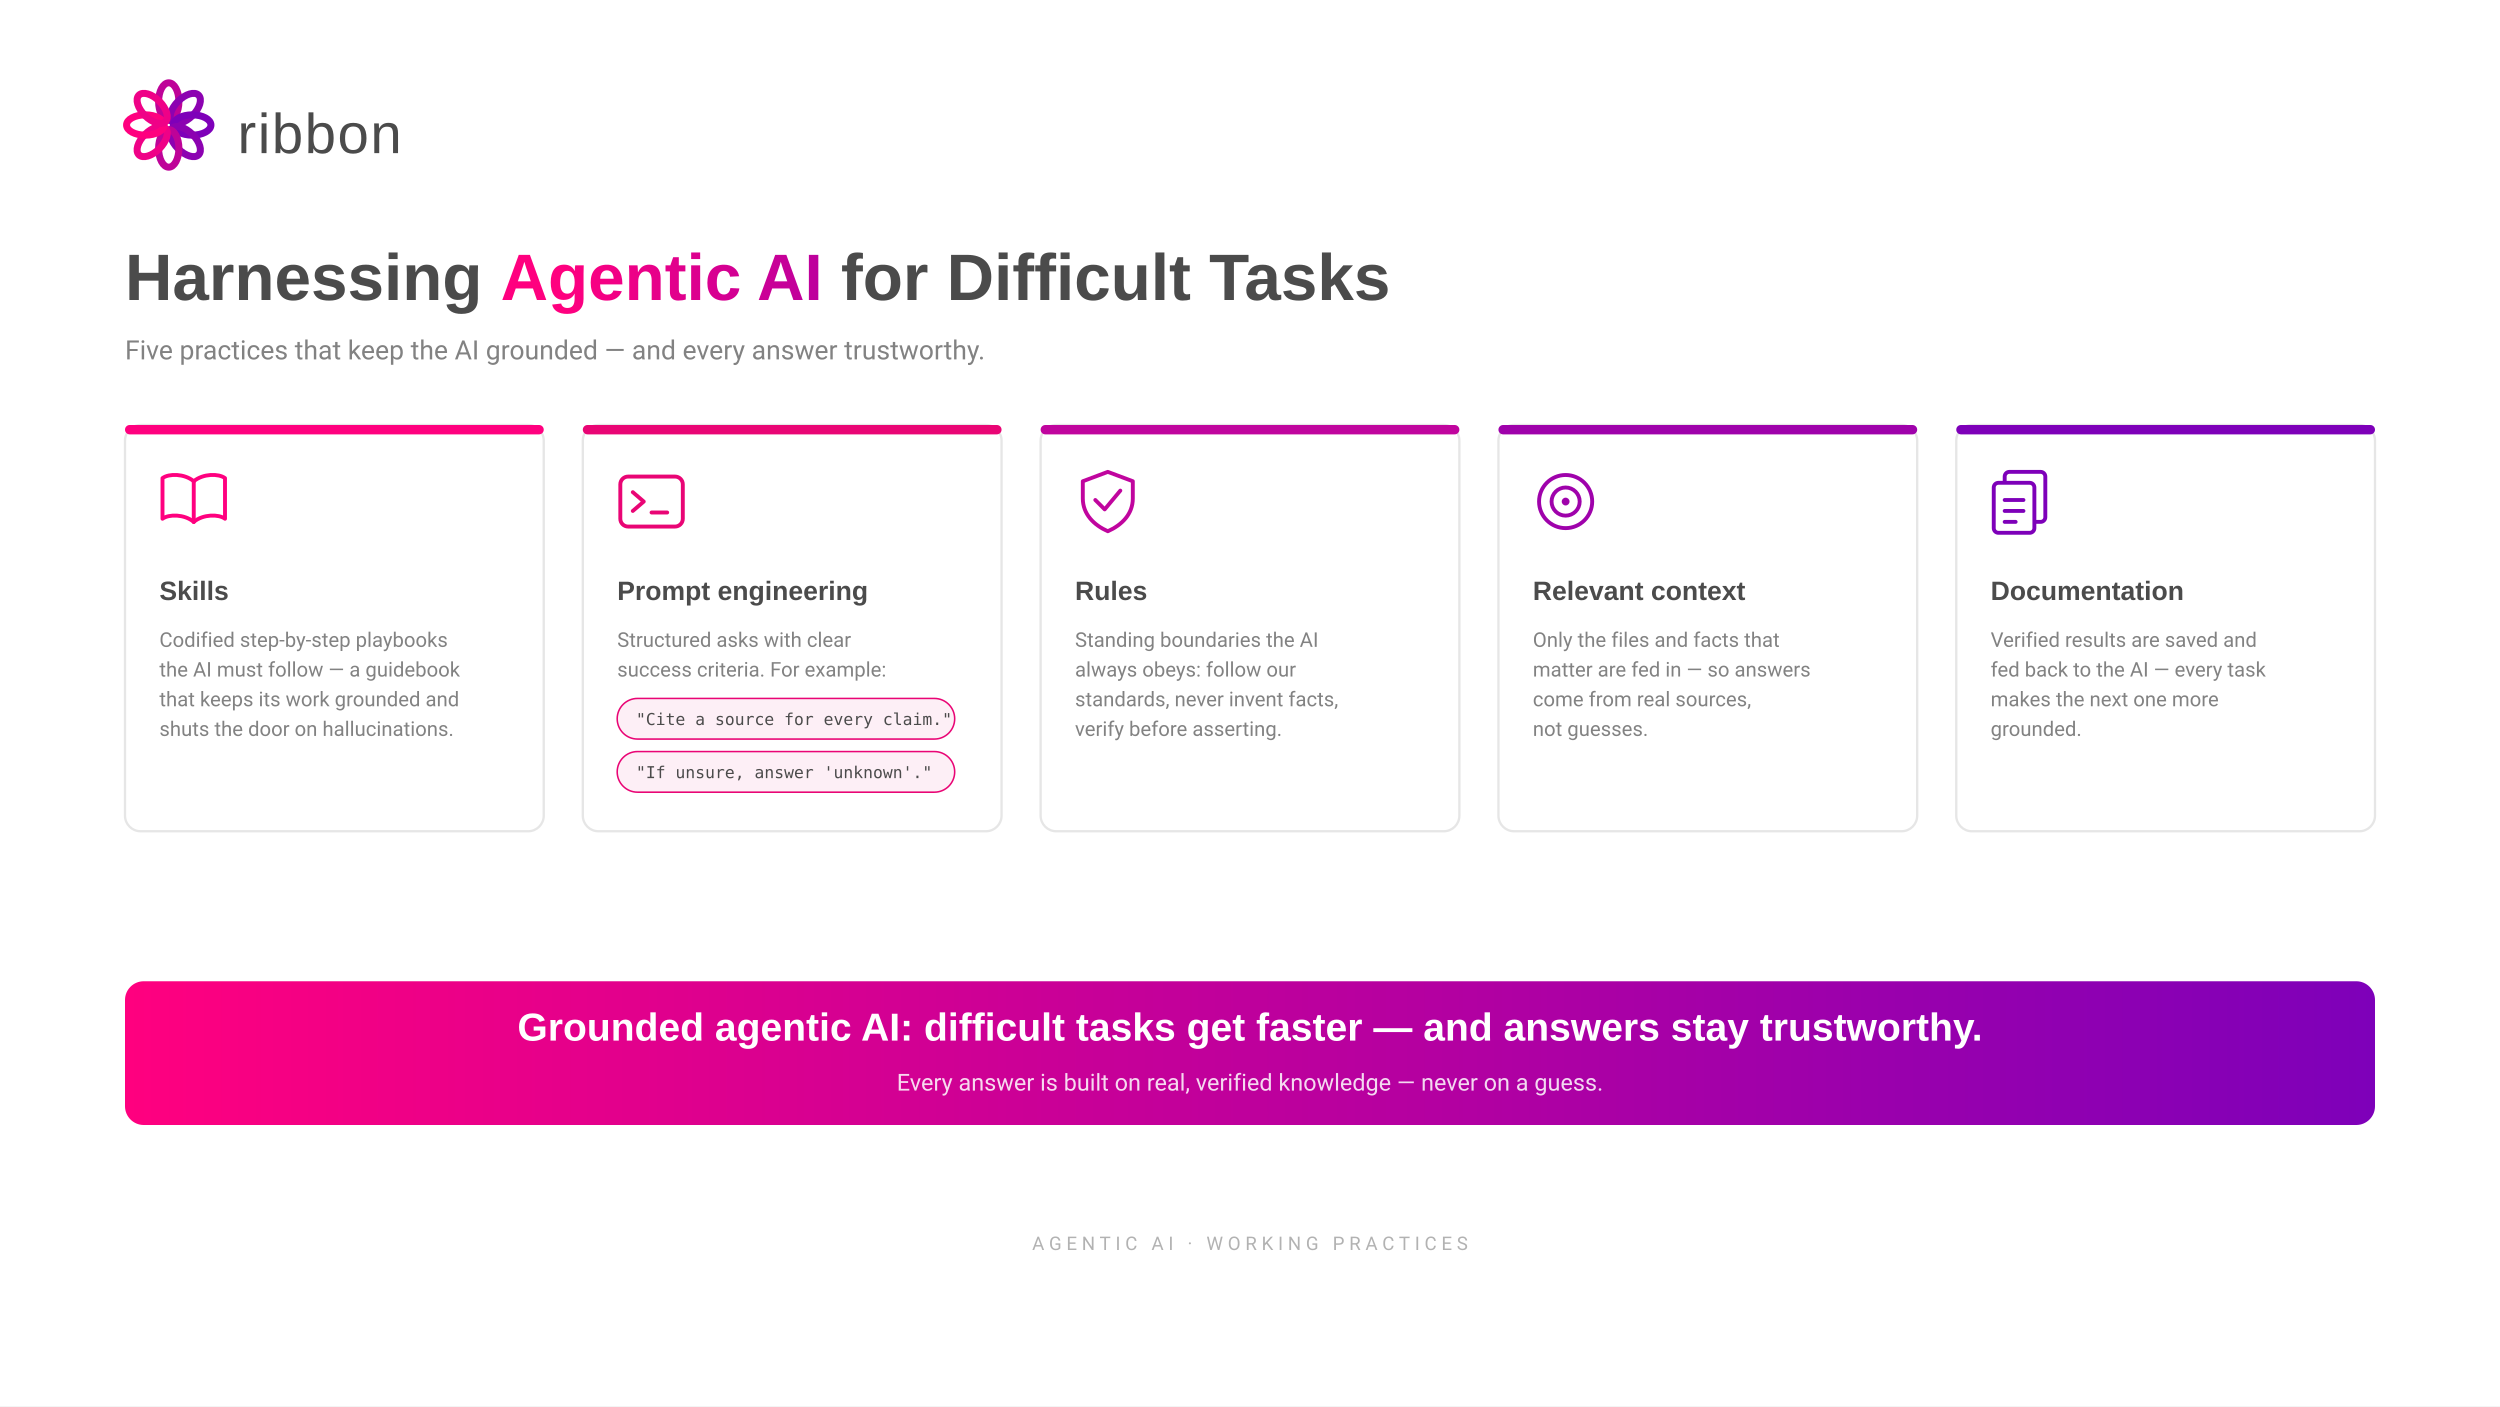
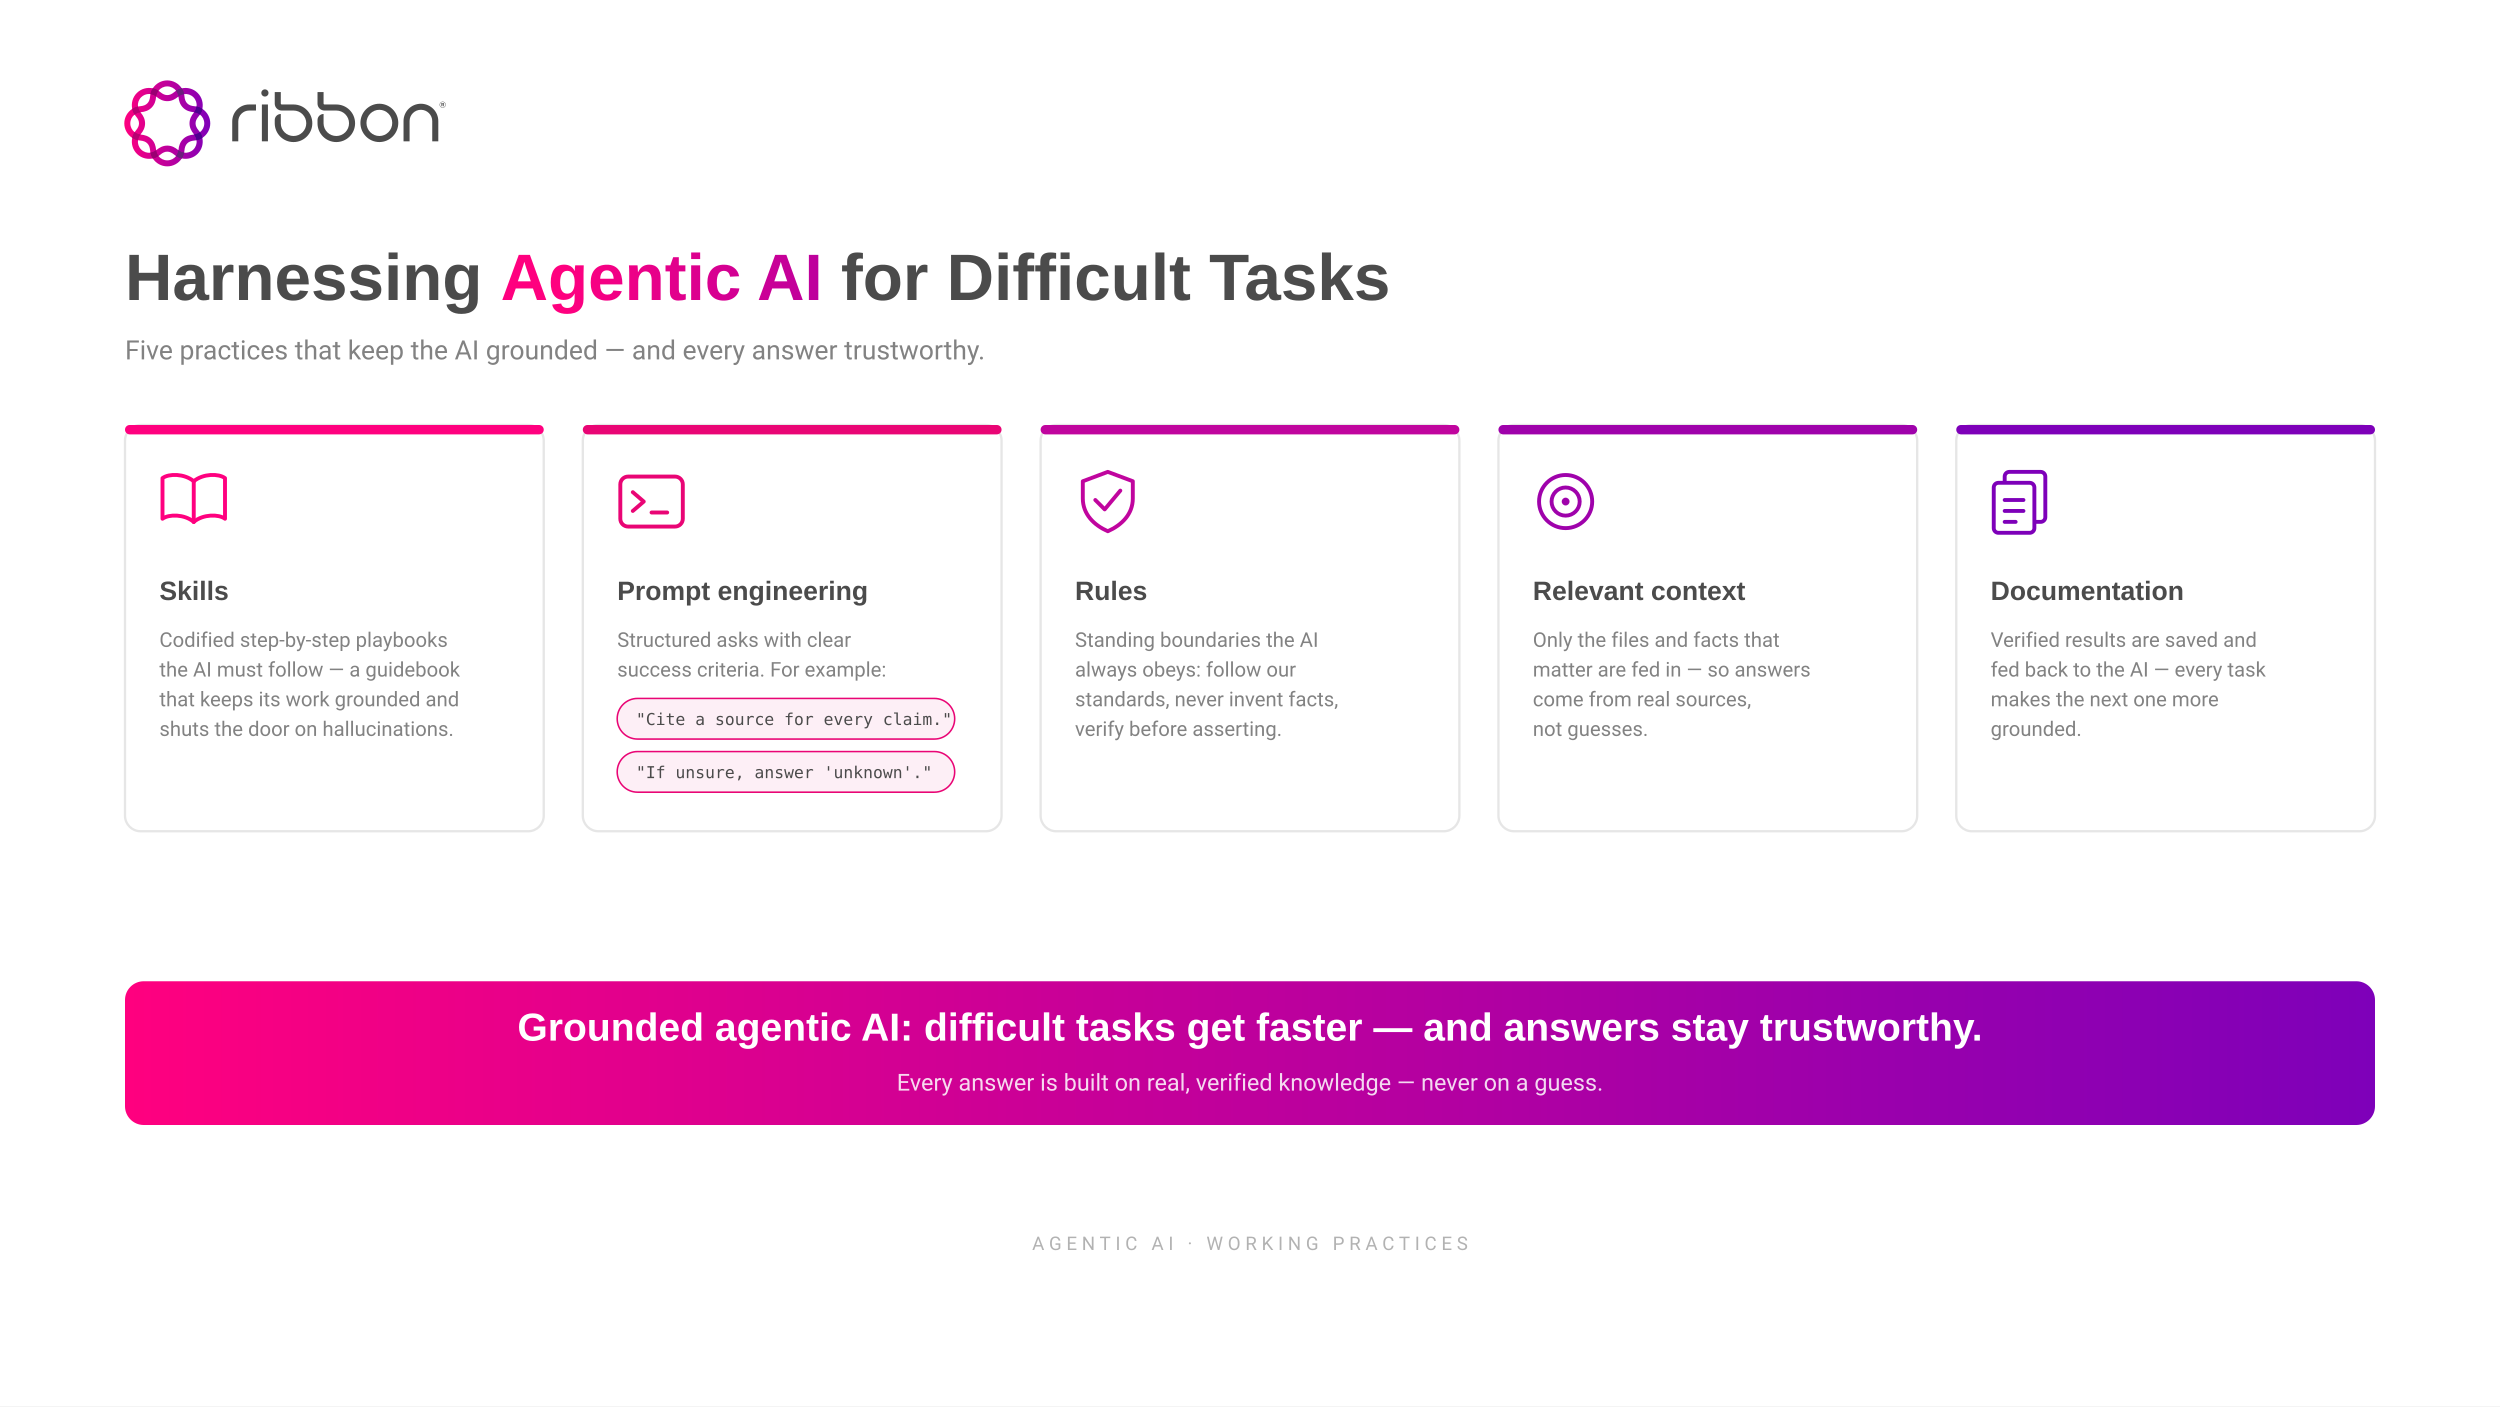
<svg xmlns="http://www.w3.org/2000/svg" width="1600" height="900" viewBox="0 0 1600 900" role="img" aria-label="Harnessing agentic AI for difficult tasks — five practices that keep AI grounded: skills, prompt engineering, rules, relevant context, documentation">
  <defs>
-     <linearGradient id="gradRing" x1="0" y1="0" x2="56" y2="56" gradientUnits="userSpaceOnUse">
-       <stop offset="0" stop-color="#FF007F" />
-       <stop offset="1" stop-color="#7E00B9" />
-     </linearGradient>
    <linearGradient id="gradTitle" x1="360" y1="0" x2="680" y2="0" gradientUnits="userSpaceOnUse">
      <stop offset="0" stop-color="#FF007F" />
      <stop offset="1" stop-color="#7E00B9" />
    </linearGradient>
    <linearGradient id="gradBar" x1="80" y1="0" x2="1520" y2="0" gradientUnits="userSpaceOnUse">
      <stop offset="0" stop-color="#FF007F" />
      <stop offset="1" stop-color="#7E00B9" />
    </linearGradient>
  </defs>
  <style>
    .head { font-family: Montserrat, "Segoe UI", Arial, Helvetica, sans-serif; }
    .body { font-family: Roboto, Arial, Helvetica, sans-serif; }
    .mono { font-family: "SF Mono", Menlo, Consolas, monospace; }
-     .wordmark { font-family: "Arial Rounded MT Bold", Montserrat, Arial, sans-serif; }
  </style>
  <rect width="1600" height="900" fill="#FFFFFF" />
-   <g transform="translate(80,52)">
-     <g transform="rotate(0 28 28)">
-       <ellipse cx="28" cy="13" rx="6.5" ry="12" fill="none" stroke="#BE0398" stroke-width="4.5" />
+   <svg x="56" y="28" width="248" height="102" viewBox="0 0 1222 502">
+     <style type="text/css">
+ 	.st0{fill:#4B4B4B;}
+ 	.st1{fill:url(#SVGID_1_);}
+ 	.st2{fill:#4E008F;}
+ 	.st3{fill:#9A0072;}
+ 	.st4{fill:#6B1E7D;}
+ 	.st5{fill:#B70071;}
+ </style>
+     <g>
+       <g>
+         <path class="st0" d="M920.37,309.72c-8.07,0-15.91-1.61-23.29-4.77c-7.12-3.05-13.5-7.42-18.98-12.97    c-5.47-5.55-9.77-12.01-12.77-19.2c-3.1-7.44-4.68-15.34-4.68-23.48c0-8.14,1.57-16.03,4.68-23.48c3-7.19,7.3-13.65,12.77-19.2    c5.48-5.56,11.87-9.92,18.98-12.97c7.38-3.17,15.22-4.77,23.29-4.77c8.07,0,15.91,1.61,23.29,4.77    c7.12,3.05,13.5,7.42,18.98,12.97c5.47,5.55,9.77,12.01,12.77,19.2c3.1,7.44,4.68,15.34,4.68,23.48c0,8.14-1.57,16.03-4.68,23.48    c-3,7.19-7.3,13.65-12.77,19.2c-5.48,5.56-11.87,9.92-18.98,12.97C936.28,308.12,928.44,309.72,920.37,309.72z M920.37,207.98    c-10.82,0-21.01,4.28-28.68,12.06c-7.7,7.81-11.94,18.2-11.94,29.26c0,11.06,4.24,21.45,11.94,29.26    c7.67,7.77,17.85,12.06,28.68,12.06s21.01-4.28,28.68-12.06c7.7-7.81,11.94-18.2,11.94-29.26c0-11.06-4.24-21.45-11.94-29.26    C941.38,212.26,931.19,207.98,920.37,207.98z" />
+         <path class="st0" d="M1087.15,307.39l0-63.87c0-9.49-3.71-18.41-10.45-25.12c-6.75-6.72-15.72-10.42-25.27-10.42    s-18.52,3.7-25.27,10.42c-6.74,6.71-10.45,15.63-10.45,25.12l0,63.87l-19.1,0l0-63.87c0-7.38,1.45-14.54,4.32-21.28    c2.76-6.51,6.72-12.35,11.75-17.36c5.03-5.01,10.89-8.95,17.42-11.7c6.76-2.85,13.94-4.29,21.33-4.29    c7.39,0,14.57,1.44,21.33,4.29c6.53,2.75,12.39,6.69,17.42,11.7c5.03,5.01,8.99,10.86,11.75,17.36    c2.86,6.75,4.32,13.91,4.32,21.28l0,63.87L1087.15,307.39z" />
+         <rect x="549.91" y="191.22" class="st0" width="19.1" height="116.17" />
+         <circle class="st0" cx="559.46" cy="154.87" r="11.43" />
+         <path class="st0" d="M475.5,307.39h-19.1v-62.87c0-7.19,1.41-14.17,4.19-20.75c2.69-6.35,6.53-12.05,11.42-16.94    c4.89-4.89,10.59-8.73,16.94-11.42c6.58-2.78,13.56-4.19,20.75-4.19h21.64v19.1h-21.64c-18.86,0-34.2,15.34-34.2,34.2V307.39z" />
+         <path class="st0" d="M704.31,227.4c-2.98-7.06-7.26-13.39-12.69-18.83c-5.44-5.44-11.77-9.71-18.83-12.69    c-7.31-3.09-15.07-4.66-23.07-4.66h-37.33c-1.55,0-2.82-1.26-2.82-2.81l0.03-36.31l-19.1-0.02l-0.03,36.32    c0,12.08,9.83,21.92,21.92,21.92h37.33c10.73,0,20.81,4.18,28.39,11.76c7.58,7.58,11.76,17.67,11.76,28.39    c0,10.73-4.18,20.81-11.76,28.39c-7.58,7.58-17.67,11.76-28.39,11.76s-20.81-4.18-28.39-11.76c-7.4-7.4-11.55-17.18-11.75-27.61    v-30.06c-10.55,0-19.1,8.55-19.1,19.1v0.64h-0.01v9.55c0,7.99,1.57,15.76,4.66,23.07c2.98,7.06,7.26,13.39,12.69,18.83    c5.44,5.44,11.77,9.71,18.83,12.69c7.31,3.09,15.07,4.66,23.07,4.66c7.99,0,15.76-1.57,23.07-4.66    c7.06-2.98,13.39-7.26,18.83-12.69c5.44-5.44,9.71-11.77,12.69-18.83c3.09-7.31,4.66-15.07,4.66-23.07    C708.97,242.48,707.4,234.71,704.31,227.4z" />
+         <path class="st0" d="M839.19,227.4c-2.98-7.06-7.26-13.39-12.69-18.83c-5.44-5.44-11.77-9.71-18.83-12.69    c-7.31-3.09-15.07-4.66-23.07-4.66h-37.33c-1.55,0-2.82-1.26-2.82-2.81l0.03-36.31l-19.1-0.02l-0.03,36.32    c0,12.08,9.83,21.92,21.92,21.92h37.33c10.73,0,20.81,4.18,28.39,11.76c7.58,7.58,11.76,17.67,11.76,28.39    c0,10.73-4.18,20.81-11.76,28.39c-7.58,7.58-17.67,11.76-28.39,11.76s-20.81-4.18-28.39-11.76c-7.4-7.4-11.55-17.18-11.75-27.61    v-30.06c-10.55,0-19.1,8.55-19.1,19.1v0.64h-0.01v9.55c0,7.99,1.57,15.76,4.66,23.07c2.98,7.06,7.26,13.39,12.69,18.83    c5.44,5.44,11.77,9.71,18.83,12.69c7.31,3.09,15.07,4.66,23.07,4.66s15.76-1.57,23.07-4.66c7.06-2.98,13.39-7.26,18.83-12.69    c5.44-5.44,9.71-11.77,12.69-18.83c3.09-7.31,4.66-15.07,4.66-23.07C843.85,242.48,842.28,234.71,839.19,227.4z" />
+       </g>
+       <linearGradient id="SVGID_1_" gradientUnits="userSpaceOnUse" x1="116.044" y1="250.82" x2="387.153" y2="250.82">
+         <stop offset="0" style="stop-color:#FF007F" />
+         <stop offset="1" style="stop-color:#7E00B9" />
+       </linearGradient>
+       <path class="st1" d="M387.15,250.82c0-19.05-9.95-35.99-25.03-45.7c3.85-17.59-1.09-36.68-14.62-50.21   c-13.52-13.52-32.62-18.46-50.21-14.62c-9.71-15.08-26.65-25.03-45.7-25.03s-35.99,9.95-45.7,25.03   c-17.59-3.85-36.68,1.09-50.21,14.62c-13.52,13.52-18.47,32.62-14.62,50.21c-15.08,9.71-25.03,26.65-25.03,45.7   c0,19.05,9.95,35.99,25.03,45.7c-3.85,17.59,1.09,36.68,14.62,50.21c10.56,10.56,24.52,15.9,38.5,15.9c3.93,0,7.85-0.42,11.71-1.27   c9.71,15.07,26.65,25.02,45.7,25.02c19.05,0,35.99-9.95,45.7-25.03c17.59,3.85,36.68-1.09,50.21-14.62   c13.52-13.52,18.47-32.62,14.62-50.21C377.2,286.81,387.15,269.87,387.15,250.82z M334,168.41c7.93,7.93,11.31,18.82,10.05,29.26   c-2.45-0.52-4.96-0.87-7.53-1.05c-4.61-0.39-8.85-1.32-12.63-2.77c-3.5-1.34-6.63-3.37-9.3-6.04c-2.67-2.67-4.7-5.8-6.04-9.31   c-1.45-3.77-2.38-8.02-2.76-12.63c-0.17-2.56-0.53-5.07-1.05-7.52C315.19,157.1,326.07,160.48,334,168.41z M325.64,269.41   c2.39,5.35,5.71,10.56,9.88,15.49l0.11,0.12c0.28,0.32,0.55,0.66,0.83,0.99c-0.41,0.04-0.83,0.08-1.24,0.11l-0.16,0.01   c-6.42,0.53-12.45,1.87-17.91,3.96c-6,2.3-11.36,5.77-15.92,10.34c-4.56,4.56-8.04,9.92-10.33,15.92   c-2.1,5.46-3.43,11.49-3.96,17.91l-0.01,0.16c-0.03,0.42-0.07,0.83-0.11,1.24c-0.33-0.27-0.66-0.54-0.99-0.83l-0.12-0.11   c-4.92-4.17-10.13-7.49-15.48-9.87c-5.88-2.63-12.14-3.96-18.6-3.96s-12.72,1.33-18.59,3.95c-5.35,2.39-10.56,5.71-15.49,9.88   l-0.12,0.11c-0.32,0.28-0.66,0.55-0.99,0.83c-0.04-0.41-0.08-0.83-0.11-1.24l-0.01-0.16c-0.53-6.42-1.86-12.45-3.96-17.91   c-2.3-6-5.77-11.36-10.34-15.92l0,0c-4.56-4.56-9.92-8.04-15.91-10.33c-5.47-2.1-11.49-3.43-17.91-3.96l-0.16-0.01   c-0.42-0.03-0.83-0.07-1.24-0.11c0.27-0.33,0.54-0.66,0.83-0.99l0.11-0.12c4.17-4.92,7.49-10.13,9.88-15.48   c2.63-5.88,3.96-12.14,3.96-18.6c0-6.46-1.33-12.72-3.95-18.59c-2.39-5.35-5.71-10.56-9.88-15.49l-0.11-0.12   c-0.28-0.32-0.55-0.66-0.83-0.99c0.41-0.04,0.83-0.08,1.24-0.11l0.16-0.01c6.42-0.53,12.45-1.87,17.91-3.96   c6-2.3,11.36-5.77,15.92-10.34c4.56-4.56,8.04-9.92,10.33-15.92c2.1-5.46,3.43-11.49,3.96-17.91l0.01-0.16   c0.03-0.42,0.07-0.83,0.11-1.24c0.33,0.27,0.66,0.54,0.99,0.83l0.12,0.11c4.92,4.17,10.13,7.49,15.48,9.87   c5.88,2.63,12.14,3.96,18.6,3.96c6.46,0,12.72-1.33,18.59-3.95c5.35-2.39,10.56-5.71,15.49-9.88l0.12-0.11   c0.32-0.28,0.66-0.55,0.99-0.83c0.04,0.41,0.08,0.83,0.11,1.24l0.01,0.16c0.53,6.42,1.86,12.45,3.96,17.91   c2.3,6,5.77,11.36,10.34,15.92c4.56,4.56,9.92,8.04,15.92,10.33c5.47,2.1,11.49,3.43,17.91,3.96l0.16,0.01   c0.42,0.03,0.83,0.07,1.24,0.11c-0.27,0.33-0.54,0.67-0.83,0.99l-0.11,0.12c-4.17,4.92-7.49,10.13-9.88,15.48   c-2.63,5.88-3.96,12.14-3.96,18.6C321.68,257.28,323.01,263.54,325.64,269.41z M251.6,134.2c11.22,0,21.31,5.29,27.82,13.55   c-2.12,1.38-4.18,2.92-6.13,4.63c-3.52,2.98-7.18,5.32-10.87,6.96c-3.41,1.52-7.05,2.3-10.81,2.3c-3.76,0-7.4-0.77-10.82-2.3   c-3.68-1.64-7.34-3.98-10.86-6.96c-1.96-1.71-4.01-3.25-6.13-4.63C230.29,139.49,240.38,134.2,251.6,134.2z M169.19,168.41   c6.86-6.86,15.91-10.32,24.99-10.32c1.43,0,2.85,0.09,4.27,0.26c-0.52,2.45-0.87,4.96-1.05,7.53c-0.39,4.61-1.32,8.85-2.77,12.63   c-1.34,3.5-3.37,6.63-6.04,9.3c-2.67,2.67-5.8,4.7-9.31,6.04c-3.77,1.45-8.02,2.38-12.62,2.76c-2.56,0.17-5.08,0.53-7.53,1.05   C157.88,187.23,161.26,176.35,169.19,168.41z M134.98,250.82c0-11.22,5.29-21.31,13.55-27.82c1.38,2.12,2.92,4.18,4.63,6.13   c2.98,3.53,5.32,7.18,6.96,10.87c1.52,3.41,2.3,7.05,2.3,10.81c0,3.76-0.77,7.4-2.3,10.82c-1.64,3.68-3.98,7.34-6.96,10.86   c-1.71,1.96-3.25,4.01-4.63,6.13C140.27,272.13,134.98,262.03,134.98,250.82z M169.19,333.23c-7.93-7.93-11.31-18.82-10.05-29.26   c2.45,0.52,4.96,0.87,7.52,1.05c4.61,0.39,8.85,1.32,12.63,2.77c3.5,1.34,6.63,3.37,9.3,6.04c2.67,2.67,4.7,5.8,6.04,9.31   c1.45,3.77,2.38,8.02,2.76,12.63c0.17,2.56,0.53,5.07,1.05,7.52C188.01,344.54,177.12,341.16,169.19,333.23z M251.6,367.44   c-11.22,0-21.31-5.29-27.81-13.55c2.12-1.38,4.17-2.92,6.13-4.63c3.53-2.98,7.18-5.32,10.87-6.96c3.41-1.52,7.05-2.3,10.81-2.3   c3.76,0,7.4,0.77,10.82,2.3c3.68,1.64,7.34,3.98,10.86,6.96c1.96,1.71,4.01,3.25,6.13,4.63   C272.9,362.15,262.81,367.44,251.6,367.44z M334,333.22c-7.93,7.93-18.82,11.32-29.26,10.05c0.52-2.45,0.87-4.96,1.05-7.52   c0.39-4.61,1.32-8.85,2.77-12.63c1.34-3.5,3.37-6.63,6.04-9.3c2.67-2.67,5.8-4.7,9.31-6.04c3.77-1.45,8.02-2.38,12.63-2.76   c2.56-0.17,5.07-0.53,7.52-1.05C345.32,314.41,341.94,325.29,334,333.22z M354.67,278.63c-1.38-2.12-2.92-4.18-4.63-6.13   c-2.98-3.53-5.32-7.18-6.96-10.87c-1.52-3.41-2.3-7.05-2.3-10.81c0-3.76,0.77-7.4,2.3-10.82c1.64-3.68,3.98-7.34,6.96-10.86   c1.71-1.96,3.25-4.01,4.63-6.13c8.26,6.51,13.55,16.6,13.55,27.82C368.22,262.04,362.93,272.13,354.67,278.63z" />
+       <g>
+         <path class="st2" d="M336.45,215.62c6.85,0.69,13.11,3.35,18.22,7.38c3.61-5.56,6.09-11.63,7.46-17.89    c-5.43-3.5-11.53-6.06-18.07-7.44C343.28,204.09,340.76,210.33,336.45,215.62z" />
+         <path class="st2" d="M336.45,215.62c6.85,0.69,13.11,3.35,18.22,7.38c3.61-5.56,6.09-11.63,7.46-17.89    c-5.43-3.5-11.53-6.06-18.07-7.44C343.28,204.09,340.76,210.33,336.45,215.62z" />
+         <path class="st3" d="M216.4,335.67c-5.3,4.31-11.54,6.84-17.95,7.61c1.38,6.55,3.95,12.64,7.45,18.08    c6.26-1.37,12.33-3.85,17.88-7.47C219.75,348.77,217.1,342.52,216.4,335.67z" />
+         <path class="st3" d="M216.4,335.67c-5.3,4.31-11.54,6.84-17.95,7.61c1.38,6.55,3.95,12.64,7.45,18.08    c6.26-1.37,12.33-3.85,17.88-7.47C219.75,348.77,217.1,342.52,216.4,335.67z" />
+         <path class="st4" d="M286.79,335.67c-0.69,6.85-3.35,13.11-7.38,18.23c5.56,3.61,11.63,6.09,17.89,7.46    c3.5-5.43,6.06-11.53,7.44-18.07C298.33,342.5,292.09,339.98,286.79,335.67z" />
+         <path class="st4" d="M286.79,335.67c-0.69,6.85-3.35,13.11-7.38,18.23c5.56,3.61,11.63,6.09,17.89,7.46    c3.5-5.43,6.06-11.53,7.44-18.07C298.33,342.5,292.09,339.98,286.79,335.67z" />
+         <path class="st2" d="M336.45,286.01c4.31,5.3,6.84,11.54,7.61,17.95c6.54-1.38,12.64-3.94,18.07-7.44    c-1.37-6.26-3.85-12.33-7.46-17.89C349.55,282.67,343.3,285.32,336.45,286.01z" />
+         <path class="st2" d="M336.45,286.01c4.31,5.3,6.84,11.54,7.61,17.95c6.54-1.38,12.64-3.94,18.07-7.44    c-1.37-6.26-3.85-12.33-7.46-17.89C349.55,282.67,343.3,285.32,336.45,286.01z" />
+         <path class="st4" d="M286.79,165.97c5.3-4.31,11.54-6.84,17.95-7.61c-1.38-6.54-3.94-12.64-7.44-18.07    c-6.26,1.37-12.33,3.85-17.89,7.46C283.45,152.87,286.1,159.12,286.79,165.97z" />
+         <path class="st4" d="M286.79,165.97c5.3-4.31,11.54-6.84,17.95-7.61c-1.38-6.54-3.94-12.64-7.44-18.07    c-6.26,1.37-12.33,3.85-17.89,7.46C283.45,152.87,286.1,159.12,286.79,165.97z" />
+         <path class="st3" d="M216.4,165.97c0.69-6.85,3.35-13.11,7.38-18.22c-5.56-3.61-11.63-6.09-17.89-7.46    c-3.5,5.43-6.06,11.53-7.44,18.07C204.86,159.13,211.11,161.66,216.4,165.97z" />
+         <path class="st3" d="M216.4,165.97c0.69-6.85,3.35-13.11,7.38-18.22c-5.56-3.61-11.63-6.09-17.89-7.46    c-3.5,5.43-6.06,11.53-7.44,18.07C204.86,159.13,211.11,161.66,216.4,165.97z" />
+         <path class="st5" d="M166.75,215.62c-4.31-5.3-6.84-11.54-7.61-17.95c-6.54,1.38-12.64,3.94-18.07,7.44    c1.37,6.26,3.85,12.33,7.46,17.89C153.64,218.97,159.9,216.32,166.75,215.62z" />
+         <path class="st5" d="M166.75,215.62c-4.31-5.3-6.84-11.54-7.61-17.95c-6.54,1.38-12.64,3.94-18.07,7.44    c1.37,6.26,3.85,12.33,7.46,17.89C153.64,218.97,159.9,216.32,166.75,215.62z" />
+         <path class="st5" d="M166.75,286.01c-6.85-0.69-13.11-3.35-18.22-7.38c-3.61,5.56-6.09,11.63-7.46,17.89    c5.43,3.5,11.53,6.06,18.07,7.44C159.91,297.55,162.44,291.31,166.75,286.01z" />
+         <path class="st5" d="M166.75,286.01c-6.85-0.69-13.11-3.35-18.22-7.38c-3.61,5.56-6.09,11.63-7.46,17.89    c5.43,3.5,11.53,6.06,18.07,7.44C159.91,297.55,162.44,291.31,166.75,286.01z" />
+       </g>
+       <g>
+         <path class="st0" d="M1129.17,195.49c-0.48,1.2-1.15,2.25-2.01,3.16s-1.89,1.64-3.07,2.18c-1.19,0.55-2.46,0.83-3.83,0.86    c-1.37,0.03-2.65-0.2-3.85-0.69c-1.2-0.49-2.24-1.16-3.13-2.03c-0.89-0.86-1.6-1.88-2.13-3.06c-0.53-1.18-0.81-2.43-0.83-3.76    c-0.03-1.33,0.2-2.6,0.68-3.79c0.48-1.2,1.15-2.25,2.01-3.16c0.86-0.91,1.89-1.64,3.07-2.18s2.46-0.83,3.83-0.86    c1.37-0.03,2.65,0.2,3.85,0.69c1.2,0.49,2.24,1.17,3.13,2.03c0.89,0.86,1.6,1.88,2.13,3.06c0.53,1.18,0.81,2.43,0.83,3.76    C1129.87,193.03,1129.65,194.29,1129.17,195.49z M1127.98,188.35c-0.46-1.04-1.08-1.95-1.87-2.72c-0.78-0.77-1.7-1.36-2.76-1.79    c-1.06-0.43-2.21-0.63-3.43-0.6c-1.24,0.03-2.39,0.28-3.43,0.76c-1.04,0.48-1.94,1.12-2.7,1.93c-0.76,0.81-1.35,1.74-1.77,2.8    c-0.42,1.06-0.62,2.2-0.59,3.4c0.02,1.21,0.26,2.33,0.72,3.37c0.45,1.04,1.08,1.95,1.87,2.72c0.79,0.77,1.72,1.36,2.78,1.79    c1.06,0.43,2.21,0.63,3.43,0.6c1.24-0.03,2.38-0.28,3.43-0.76c1.04-0.48,1.94-1.12,2.7-1.93c0.76-0.81,1.34-1.74,1.76-2.8    c0.42-1.06,0.62-2.2,0.59-3.4C1128.69,190.52,1128.44,189.39,1127.98,188.35z M1124.12,191.87c-0.4,0.53-0.94,0.93-1.6,1.19    l2.62,3.67l-2.67,0.06l-2.28-3.3l-1.81,0.04l0.07,3.35l-2.29,0.05l-0.21-10.39l4.62-0.1c1.24-0.03,2.24,0.25,2.99,0.84    c0.75,0.59,1.14,1.42,1.16,2.5C1124.72,190.64,1124.53,191.34,1124.12,191.87z M1121.87,188.81c-0.33-0.25-0.78-0.36-1.36-0.35    l-2.24,0.05l0.06,3.05l2.3-0.05c0.57-0.01,1.01-0.16,1.31-0.45s0.45-0.65,0.44-1.1C1122.37,189.44,1122.2,189.05,1121.87,188.81z" />
+       </g>
    </g>
-     <g transform="rotate(45 28 28)">
-       <ellipse cx="28" cy="13" rx="6.5" ry="12" fill="none" stroke="#8C02B1" stroke-width="4.5" />
-     </g>
-     <g transform="rotate(90 28 28)">
-       <ellipse cx="28" cy="13" rx="6.5" ry="12" fill="none" stroke="#7E00B9" stroke-width="4.5" />
-     </g>
-     <g transform="rotate(135 28 28)">
-       <ellipse cx="28" cy="13" rx="6.5" ry="12" fill="none" stroke="#8C02B1" stroke-width="4.5" />
-     </g>
-     <g transform="rotate(180 28 28)">
-       <ellipse cx="28" cy="13" rx="6.5" ry="12" fill="none" stroke="#BE0398" stroke-width="4.5" />
-     </g>
-     <g transform="rotate(225 28 28)">
-       <ellipse cx="28" cy="13" rx="6.5" ry="12" fill="none" stroke="#EF0187" stroke-width="4.5" />
-     </g>
-     <g transform="rotate(270 28 28)">
-       <ellipse cx="28" cy="13" rx="6.5" ry="12" fill="none" stroke="#FF007F" stroke-width="4.5" />
-     </g>
-     <g transform="rotate(315 28 28)">
-       <ellipse cx="28" cy="13" rx="6.5" ry="12" fill="none" stroke="#EF0187" stroke-width="4.5" />
-     </g>
-   </g>
-   <text class="wordmark" x="152" y="98" font-size="36" fill="#4B4B4B" letter-spacing="1">ribbon</text>
+   </svg>
  <text class="head" x="80" y="192" font-size="42" font-weight="700" fill="#4B4B4B">Harnessing <tspan fill="url(#gradTitle)">Agentic AI</tspan> for Difficult Tasks</text>
  <text class="body" x="80" y="230" font-size="17" fill="#828282">Five practices that keep the AI grounded — and every answer trustworthy.</text>
  <rect x="80" y="272" width="268" height="260" rx="10" fill="#FFFFFF" stroke="#E6E6E6" stroke-width="1.5" />
  <rect x="80" y="272" width="268" height="6" rx="3" fill="#FF007F" />
  <g transform="translate(102,300)" stroke="#FF007F" stroke-width="2.5" fill="none" stroke-linecap="round" stroke-linejoin="round">
    <path d="M22,8 C16,3 6,3 2,6 L2,32 C6,29 16,29 22,34" />
    <path d="M22,8 C28,3 38,3 42,6 L42,32 C38,29 28,29 22,34" />
    <line x1="22" y1="8" x2="22" y2="34" />
  </g>
  <text class="head" x="102" y="384" font-size="17" font-weight="700" fill="#4B4B4B">Skills</text>
  <text class="body" x="102" y="414" font-size="13" fill="#828282">Codified step-by-step playbooks</text>
  <text class="body" x="102" y="433" font-size="13" fill="#828282">the AI must follow — a guidebook</text>
  <text class="body" x="102" y="452" font-size="13" fill="#828282">that keeps its work grounded and</text>
  <text class="body" x="102" y="471" font-size="13" fill="#828282">shuts the door on hallucinations.</text>
  <rect x="373" y="272" width="268" height="260" rx="10" fill="#FFFFFF" stroke="#E6E6E6" stroke-width="1.5" />
  <rect x="373" y="272" width="268" height="6" rx="3" fill="#E90575" />
  <g transform="translate(395,300)" stroke="#E90575" stroke-width="2.5" fill="none" stroke-linecap="round" stroke-linejoin="round">
    <rect x="2" y="5" width="40" height="32" rx="5" />
    <polyline points="10,15 17,21 10,27" />
    <line x1="22" y1="28" x2="32" y2="28" />
  </g>
  <text class="head" x="395" y="384" font-size="17" font-weight="700" fill="#4B4B4B">Prompt engineering</text>
  <text class="body" x="395" y="414" font-size="13" fill="#828282">Structured asks with clear</text>
  <text class="body" x="395" y="433" font-size="13" fill="#828282">success criteria. For example:</text>
  <rect x="395" y="447" width="216" height="26" rx="13" fill="#FDEFF6" stroke="#E90575" stroke-width="1" />
  <text class="mono" x="407" y="464" font-size="10.5" fill="#4B4B4B">"Cite a source for every claim."</text>
  <rect x="395" y="481" width="216" height="26" rx="13" fill="#FDEFF6" stroke="#E90575" stroke-width="1" />
  <text class="mono" x="407" y="498" font-size="10.5" fill="#4B4B4B">"If unsure, answer 'unknown'."</text>
  <rect x="666" y="272" width="268" height="260" rx="10" fill="#FFFFFF" stroke="#E6E6E6" stroke-width="1.5" />
  <rect x="666" y="272" width="268" height="6" rx="3" fill="#C0059E" />
  <g transform="translate(688,300)" stroke="#C0059E" stroke-width="2.5" fill="none" stroke-linecap="round" stroke-linejoin="round">
    <path d="M21,2 L37,8 V19 C37,29 30,36 21,40 C12,36 5,29 5,19 V8 Z" />
    <polyline points="13,20 19,26 29,14" />
  </g>
  <text class="head" x="688" y="384" font-size="17" font-weight="700" fill="#4B4B4B">Rules</text>
  <text class="body" x="688" y="414" font-size="13" fill="#828282">Standing boundaries the AI</text>
  <text class="body" x="688" y="433" font-size="13" fill="#828282">always obeys: follow our</text>
  <text class="body" x="688" y="452" font-size="13" fill="#828282">standards, never invent facts,</text>
  <text class="body" x="688" y="471" font-size="13" fill="#828282">verify before asserting.</text>
  <rect x="959" y="272" width="268" height="260" rx="10" fill="#FFFFFF" stroke="#E6E6E6" stroke-width="1.5" />
  <rect x="959" y="272" width="268" height="6" rx="3" fill="#9F02AB" />
  <g transform="translate(981,300)" stroke="#9F02AB" stroke-width="2.5" fill="none" stroke-linecap="round" stroke-linejoin="round">
    <circle cx="21" cy="21" r="17" />
    <circle cx="21" cy="21" r="9" />
    <circle cx="21" cy="21" r="2.5" fill="#9F02AB" stroke="none" />
  </g>
  <text class="head" x="981" y="384" font-size="17" font-weight="700" fill="#4B4B4B">Relevant context</text>
  <text class="body" x="981" y="414" font-size="13" fill="#828282">Only the files and facts that</text>
  <text class="body" x="981" y="433" font-size="13" fill="#828282">matter are fed in — so answers</text>
  <text class="body" x="981" y="452" font-size="13" fill="#828282">come from real sources,</text>
  <text class="body" x="981" y="471" font-size="13" fill="#828282">not guesses.</text>
  <rect x="1252" y="272" width="268" height="260" rx="10" fill="#FFFFFF" stroke="#E6E6E6" stroke-width="1.5" />
  <rect x="1252" y="272" width="268" height="6" rx="3" fill="#7E00B9" />
  <g transform="translate(1274,300)" stroke="#7E00B9" stroke-width="2.5" fill="none" stroke-linecap="round" stroke-linejoin="round">
    <rect x="9" y="2" width="26" height="32" rx="3" />
    <rect x="2" y="9" width="26" height="32" rx="3" fill="#FFFFFF" />
    <line x1="9" y1="20" x2="21" y2="20" />
    <line x1="9" y1="27" x2="21" y2="27" />
    <line x1="9" y1="34" x2="16" y2="34" />
  </g>
  <text class="head" x="1274" y="384" font-size="17" font-weight="700" fill="#4B4B4B">Documentation</text>
  <text class="body" x="1274" y="414" font-size="13" fill="#828282">Verified results are saved and</text>
  <text class="body" x="1274" y="433" font-size="13" fill="#828282">fed back to the AI — every task</text>
  <text class="body" x="1274" y="452" font-size="13" fill="#828282">makes the next one more</text>
  <text class="body" x="1274" y="471" font-size="13" fill="#828282">grounded.</text>
  <rect x="80" y="628" width="1440" height="92" rx="12" fill="url(#gradBar)" />
  <text class="head" x="800" y="666" font-size="25" font-weight="700" fill="#FFFFFF" text-anchor="middle">Grounded agentic AI: difficult tasks get faster — and answers stay trustworthy.</text>
  <text class="body" x="800" y="698" font-size="15" fill="#FFFFFF" opacity="0.85" text-anchor="middle">Every answer is built on real, verified knowledge — never on a guess.</text>
  <text class="body" x="800" y="800" font-size="12" letter-spacing="3" fill="#B2B2B2" text-anchor="middle">AGENTIC AI · WORKING PRACTICES</text>
</svg>
